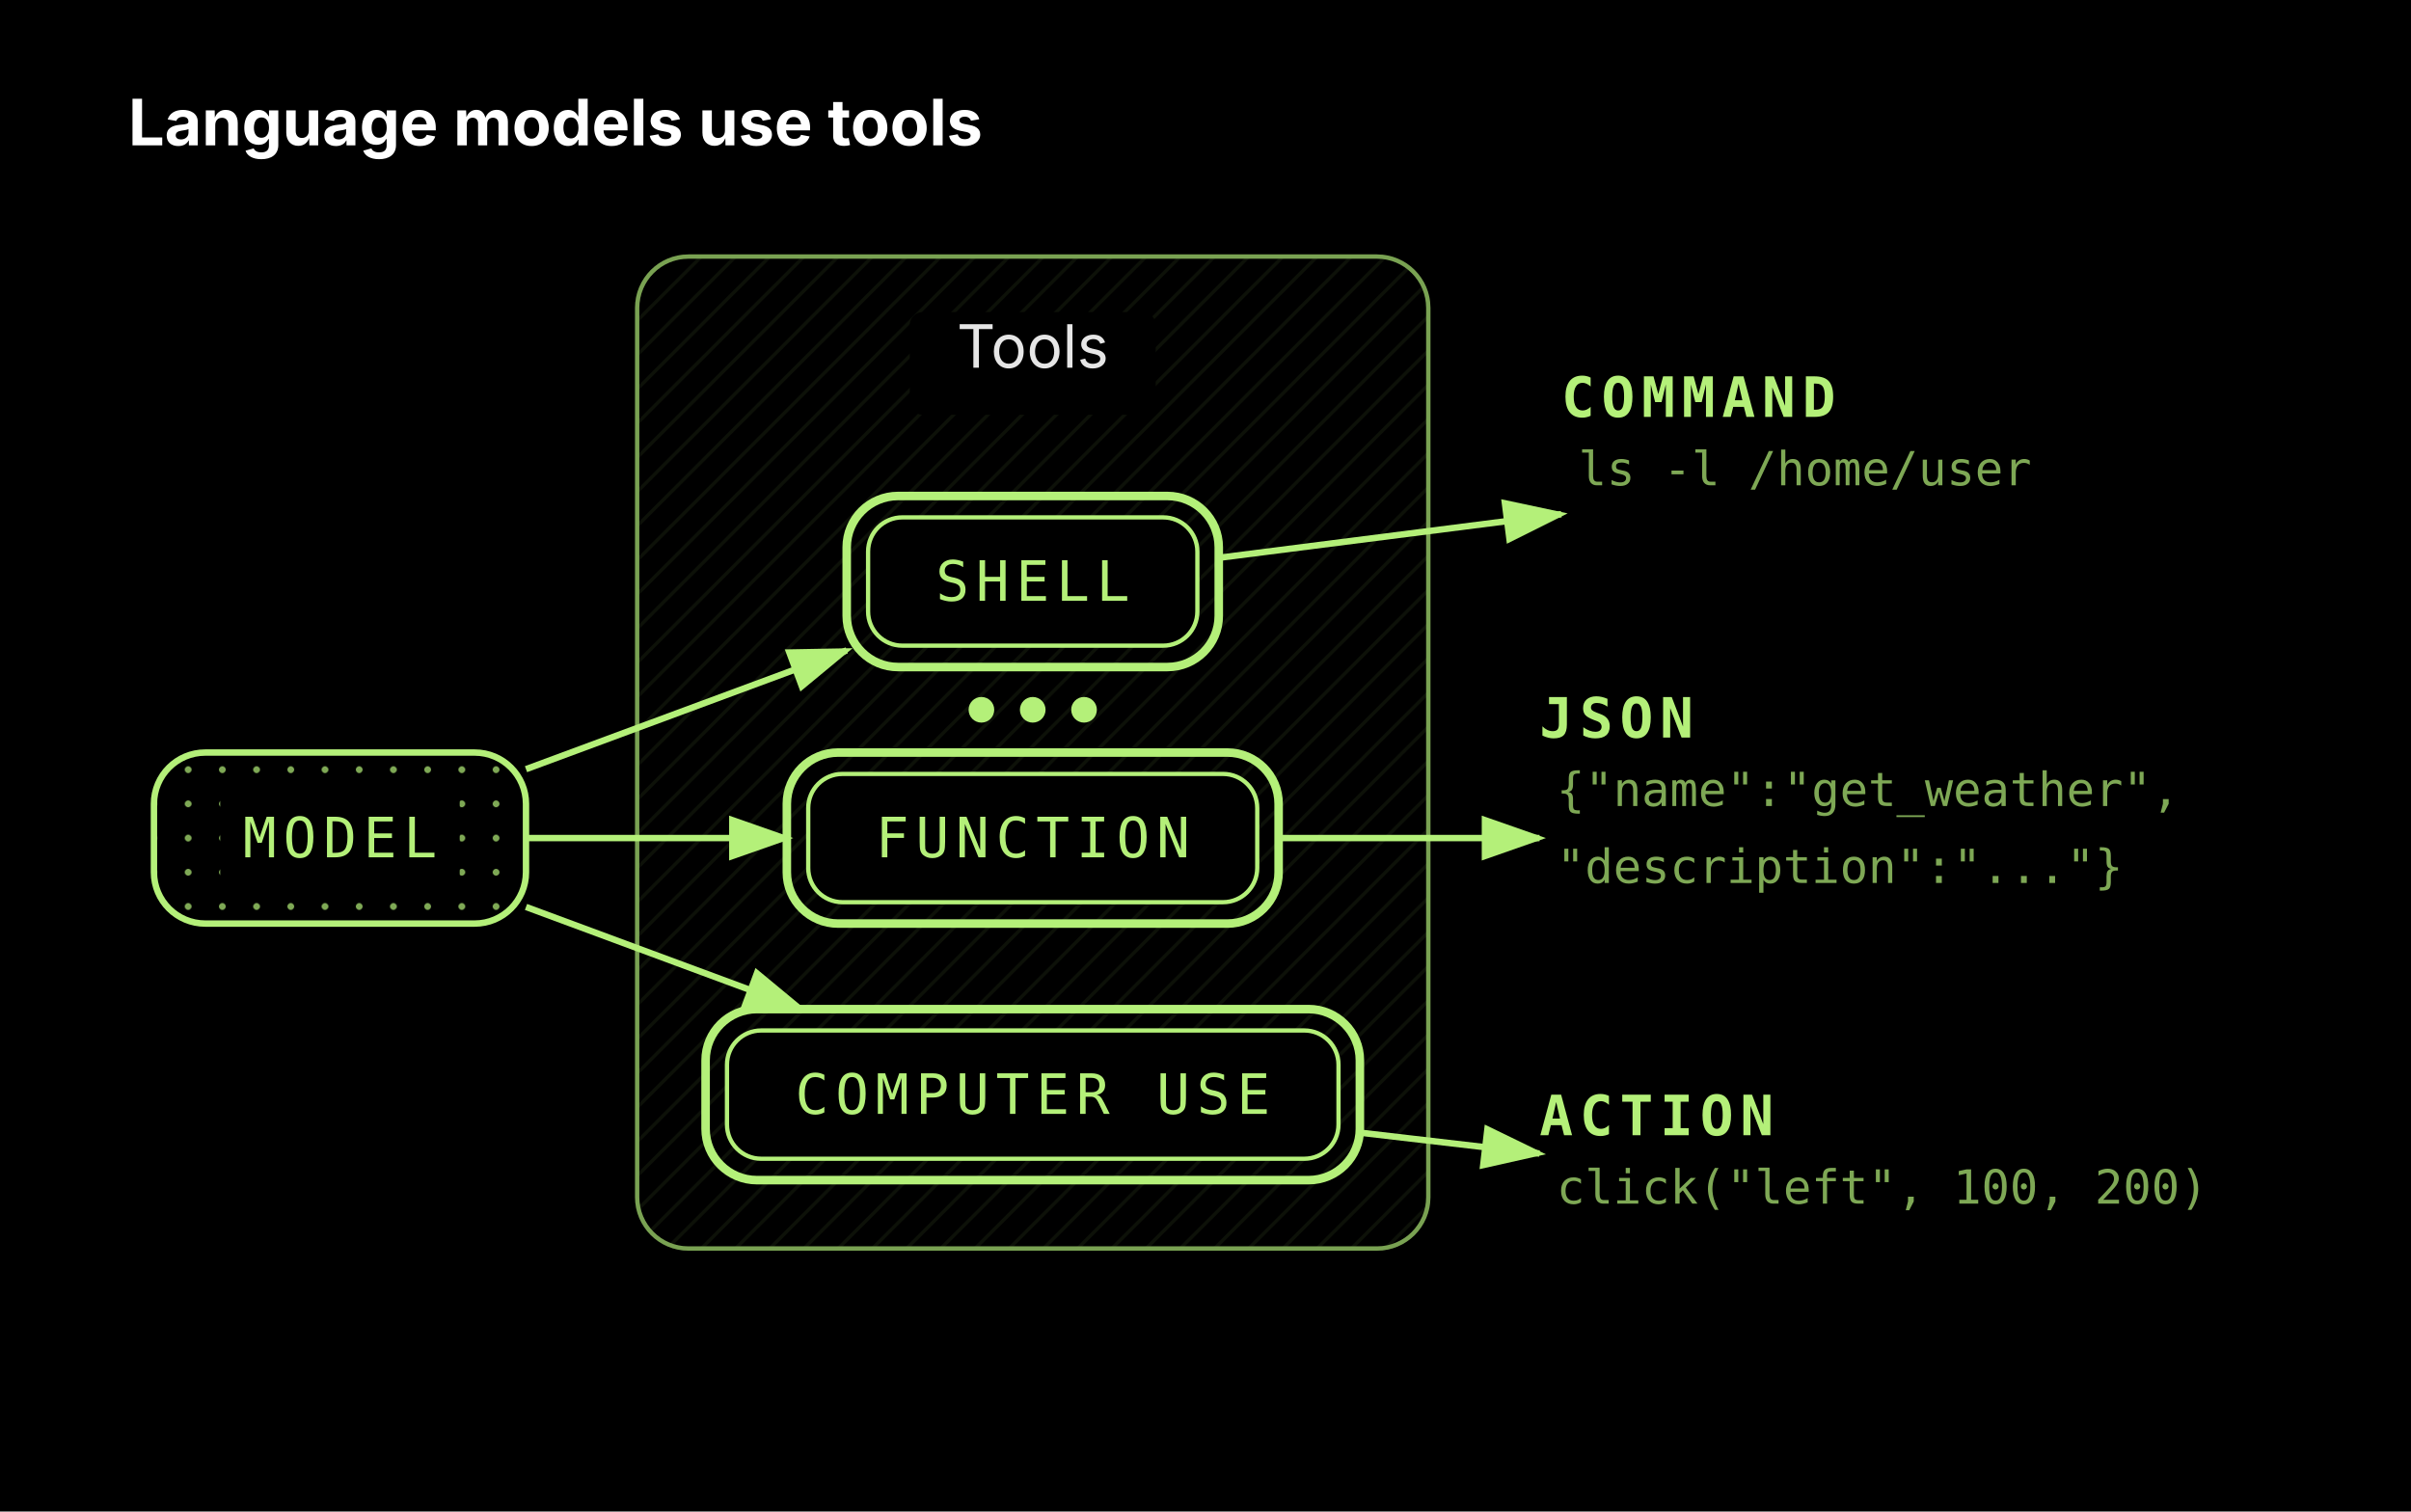
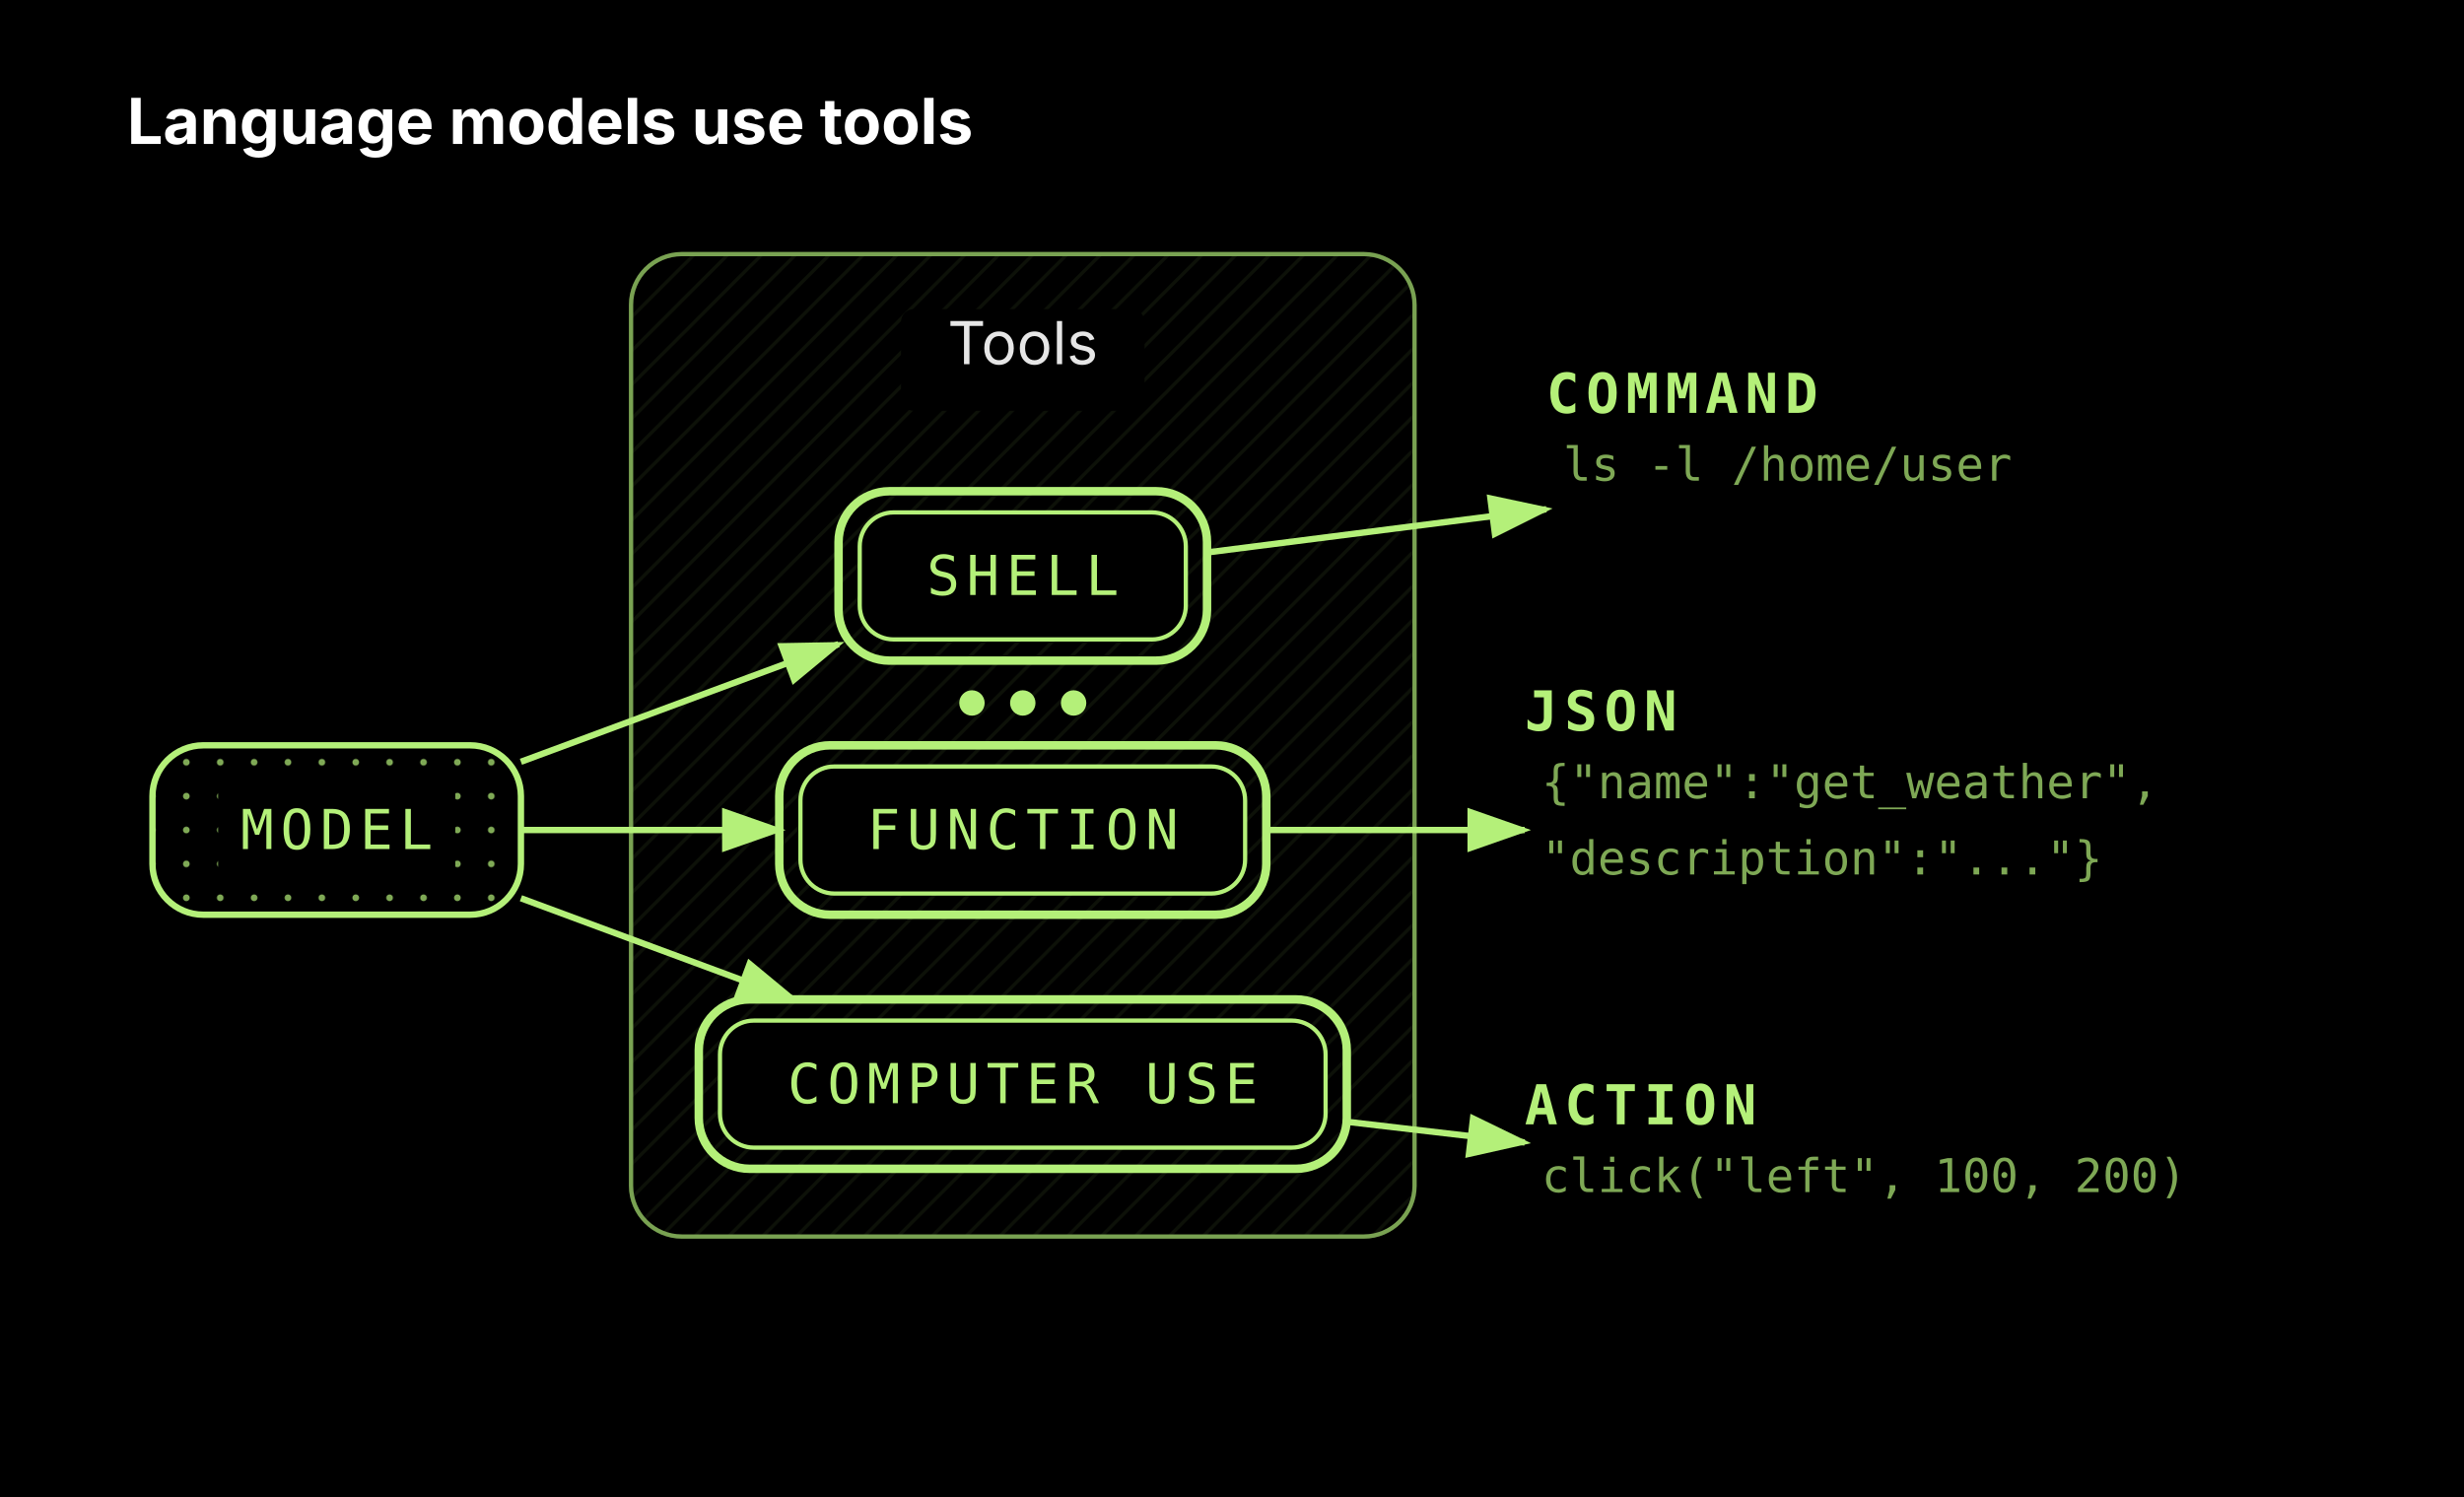
- <svg xmlns="http://www.w3.org/2000/svg" viewBox="0 0 563.8 353.5" width="563.8" height="353.5">
+ <svg xmlns="http://www.w3.org/2000/svg" viewBox="0 0 581.8 353.5" width="581.8" height="353.5">
  <defs>
    <pattern id="dotgrid" width="8" height="8" patternUnits="userSpaceOnUse">
      <rect width="8" height="8" fill="#000000" />
      <circle cx="4" cy="4" r="0.8" fill="#b4f079" opacity="0.7" />
    </pattern>
    <pattern id="crosshatch" width="8" height="8" patternUnits="userSpaceOnUse">
      <rect width="8" height="8" fill="#000000" />
      <path d="M0 8L8 0M-1 1L1 -1M7 9L9 7" stroke="#b4f079" stroke-width="0.8" opacity="0.2" />
    </pattern>
    <pattern id="hero" width="6" height="6" patternUnits="userSpaceOnUse">
      <rect width="6" height="6" fill="#3d6b23" />
      <circle cx="3" cy="3" r="0.6" fill="#5a9a35" opacity="0.5" />
    </pattern>
    <marker id="arrowhead" markerWidth="10" markerHeight="7" refX="9" refY="3.5" orient="auto" markerUnits="strokeWidth">
      <polygon points="0 0, 10 3.5, 0 7" fill="#b4f079" />
    </marker>
    <marker id="arrowhead-reverse" markerWidth="10" markerHeight="7" refX="1" refY="3.5" orient="auto" markerUnits="strokeWidth">
      <polygon points="10 0, 0 3.5, 10 7" fill="#b4f079" />
    </marker>
  </defs>
  <rect width="100%" height="100%" fill="#000000" />
  <g class="diagram">
    <text x="30" y="34" font-family="'Inter', 'Helvetica Neue', Arial, sans-serif" font-size="15" fill="#ffffff" font-weight="700">Language models use tools</text>
    <rect x="149" y="60" width="185" height="232" rx="12" fill="url(#crosshatch)" stroke="#b4f079" stroke-width="1" opacity="0.35" />
    <rect x="149" y="60" width="185" height="232" rx="12" fill="none" stroke="#b4f079" stroke-width="1" opacity="0.5" />
    <line x1="123" y1="179.889" x2="198" y2="152.111" stroke="#b4f079" stroke-width="1.5" marker-end="url(#arrowhead)" />
    <line x1="123" y1="196" x2="184" y2="196" stroke="#b4f079" stroke-width="1.5" marker-end="url(#arrowhead)" />
    <line x1="123" y1="212.111" x2="187.5" y2="236" stroke="#b4f079" stroke-width="1.5" marker-end="url(#arrowhead)" />
    <line x1="285" y1="130.459" x2="365.1" y2="120.255" stroke="#b4f079" stroke-width="1.5" marker-end="url(#arrowhead)" />
    <line x1="299" y1="196" x2="360" y2="196" stroke="#b4f079" stroke-width="1.5" marker-end="url(#arrowhead)" />
    <line x1="318" y1="264.895" x2="360" y2="269.779" stroke="#b4f079" stroke-width="1.5" marker-end="url(#arrowhead)" />
    <rect x="212.75" y="73" width="57.5" height="24" fill="#000000" rx="3" />
    <text x="241.5" y="86" font-family="'Inter', 'Helvetica Neue', Arial, sans-serif" font-size="14" fill="#ffffff" opacity="0.9" text-anchor="middle">Tools</text>
    <rect x="36" y="176" width="87" height="40" rx="12" fill="url(#dotgrid)" stroke="#b4f079" stroke-width="1.5" />
    <rect x="51.5" y="184.9" width="56" height="22.2" fill="#000000" rx="2" />
    <text x="79.5" y="196" font-family="'JetBrains Mono', 'Fira Code', 'SF Mono', 'Cascadia Code', monospace" font-size="13" fill="#b4f079" text-anchor="middle" dominant-baseline="central" letter-spacing="0.12em">MODEL</text>
    <rect x="198" y="116" width="87" height="40" rx="12" fill="none" stroke="#b4f079" stroke-width="2" />
    <rect x="203" y="121" width="77" height="30" rx="8" fill="#000000" stroke="#b4f079" stroke-width="1" />
    <text x="241.5" y="136" font-family="'JetBrains Mono', 'Fira Code', 'SF Mono', 'Cascadia Code', monospace" font-size="13" fill="#b4f079" text-anchor="middle" dominant-baseline="central" letter-spacing="0.12em">SHELL</text>
    <rect x="184" y="176" width="115" height="40" rx="12" fill="none" stroke="#b4f079" stroke-width="2" />
    <rect x="189" y="181" width="105" height="30" rx="8" fill="#000000" stroke="#b4f079" stroke-width="1" />
    <text x="241.5" y="196" font-family="'JetBrains Mono', 'Fira Code', 'SF Mono', 'Cascadia Code', monospace" font-size="13" fill="#b4f079" text-anchor="middle" dominant-baseline="central" letter-spacing="0.12em">FUNCTION</text>
    <rect x="165" y="236" width="153" height="40" rx="12" fill="none" stroke="#b4f079" stroke-width="2" />
    <rect x="170" y="241" width="143" height="30" rx="8" fill="#000000" stroke="#b4f079" stroke-width="1" />
    <text x="241.5" y="256" font-family="'JetBrains Mono', 'Fira Code', 'SF Mono', 'Cascadia Code', monospace" font-size="13" fill="#b4f079" text-anchor="middle" dominant-baseline="central" letter-spacing="0.12em">COMPUTER USE</text>
    <text x="365.1" y="97.5" font-family="'JetBrains Mono', 'Fira Code', 'SF Mono', 'Cascadia Code', monospace" font-size="13" fill="#b4f079" font-weight="700" letter-spacing="0.12em">COMMAND</text>
    <text x="369.1" y="113.5" font-family="'JetBrains Mono', 'Fira Code', 'SF Mono', 'Cascadia Code', monospace" font-size="11" fill="#b4f079" opacity="0.7">ls -l /home/user</text>
    <text x="360" y="172.5" font-family="'JetBrains Mono', 'Fira Code', 'SF Mono', 'Cascadia Code', monospace" font-size="13" fill="#b4f079" font-weight="700" letter-spacing="0.12em">JSON</text>
    <text x="364" y="188.5" font-family="'JetBrains Mono', 'Fira Code', 'SF Mono', 'Cascadia Code', monospace" font-size="11" fill="#b4f079" opacity="0.7">{"name":"get_weather",</text>
    <text x="364" y="206.5" font-family="'JetBrains Mono', 'Fira Code', 'SF Mono', 'Cascadia Code', monospace" font-size="11" fill="#b4f079" opacity="0.7">"description":"..."}</text>
    <text x="360" y="265.5" font-family="'JetBrains Mono', 'Fira Code', 'SF Mono', 'Cascadia Code', monospace" font-size="13" fill="#b4f079" font-weight="700" letter-spacing="0.12em">ACTION</text>
    <text x="364" y="281.5" font-family="'JetBrains Mono', 'Fira Code', 'SF Mono', 'Cascadia Code', monospace" font-size="11" fill="#b4f079" opacity="0.7">click("left", 100, 200)</text>
    <circle cx="229.5" cy="166" r="3" fill="#b4f079" />
    <circle cx="241.5" cy="166" r="3" fill="#b4f079" />
    <circle cx="253.5" cy="166" r="3" fill="#b4f079" />
  </g>
</svg>
